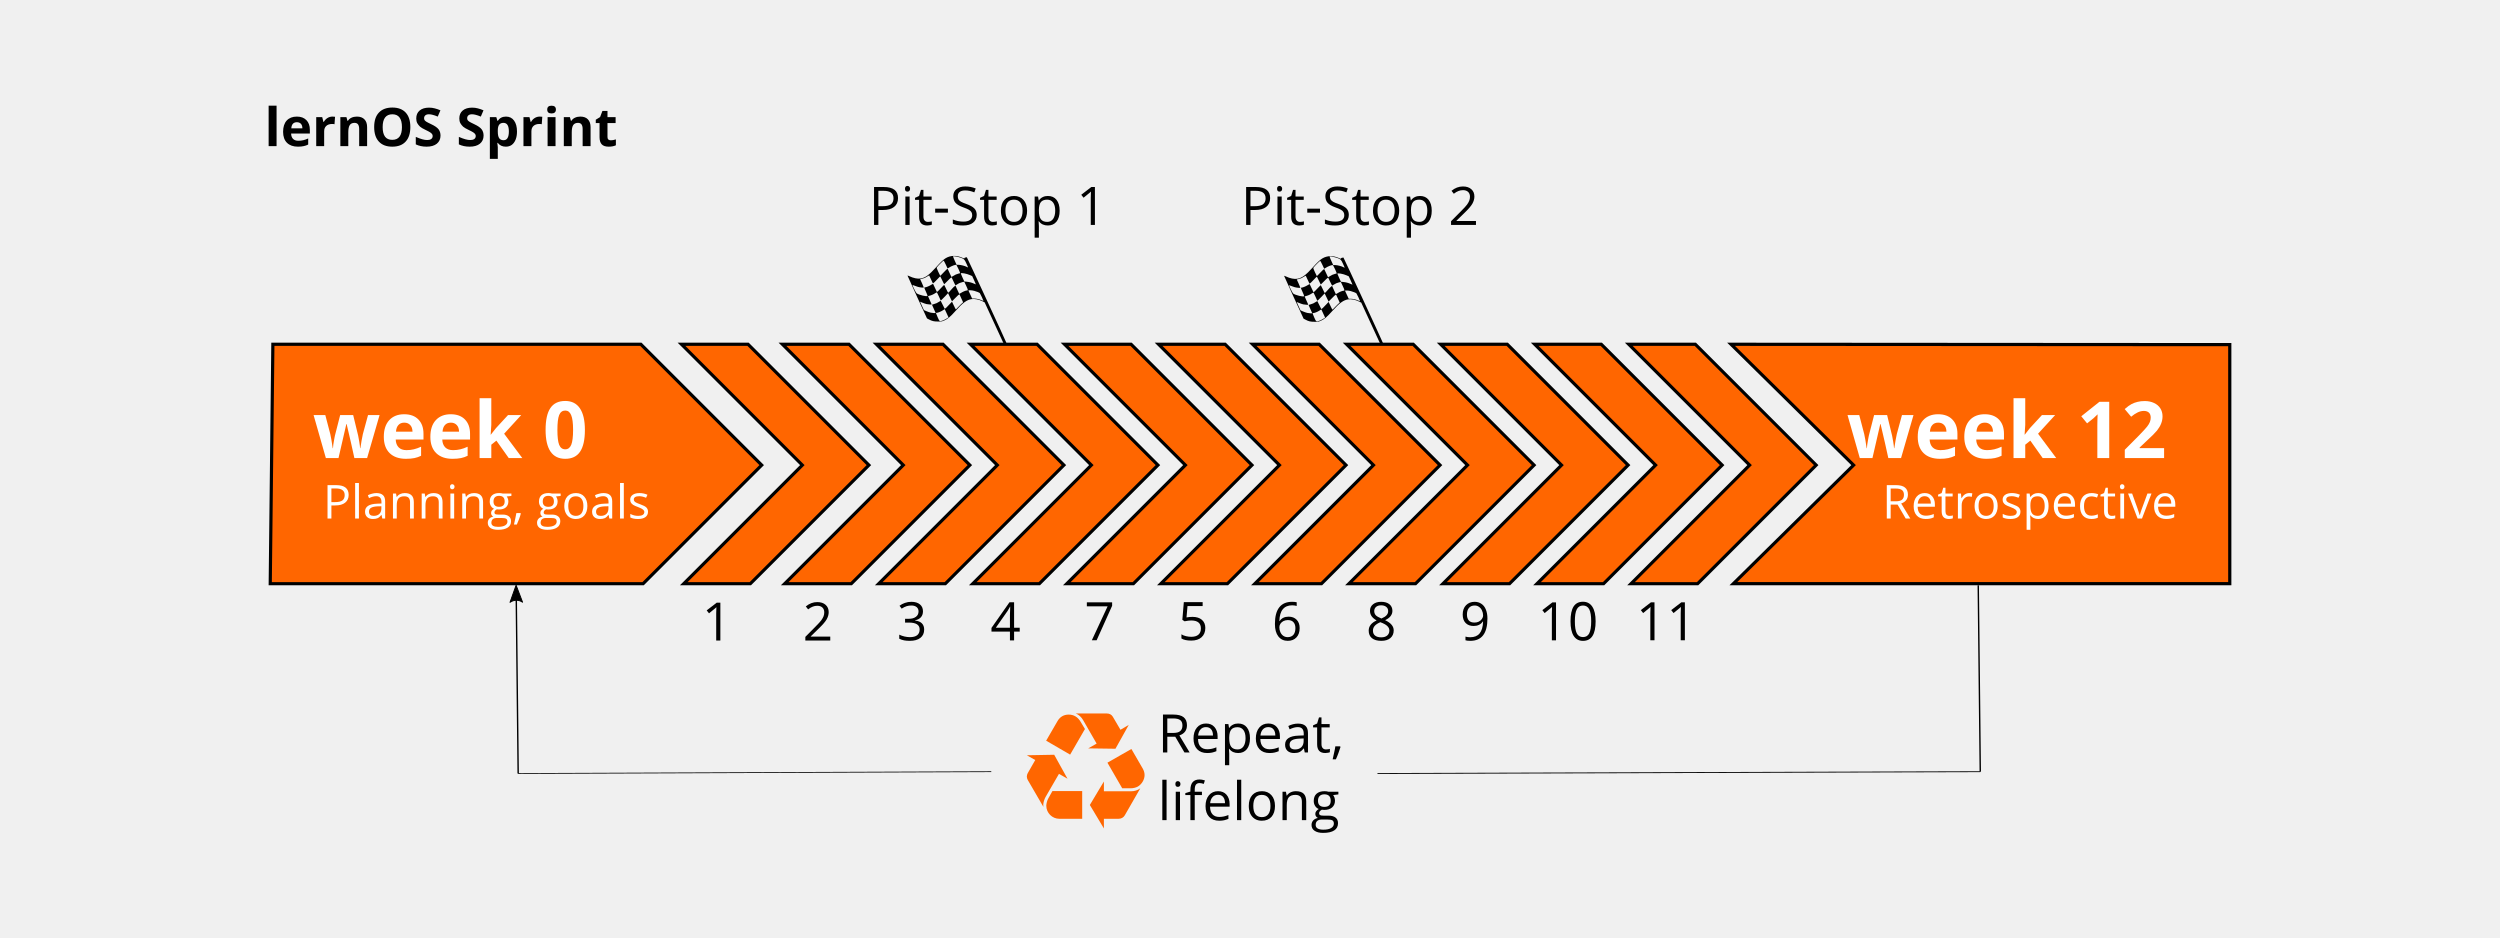
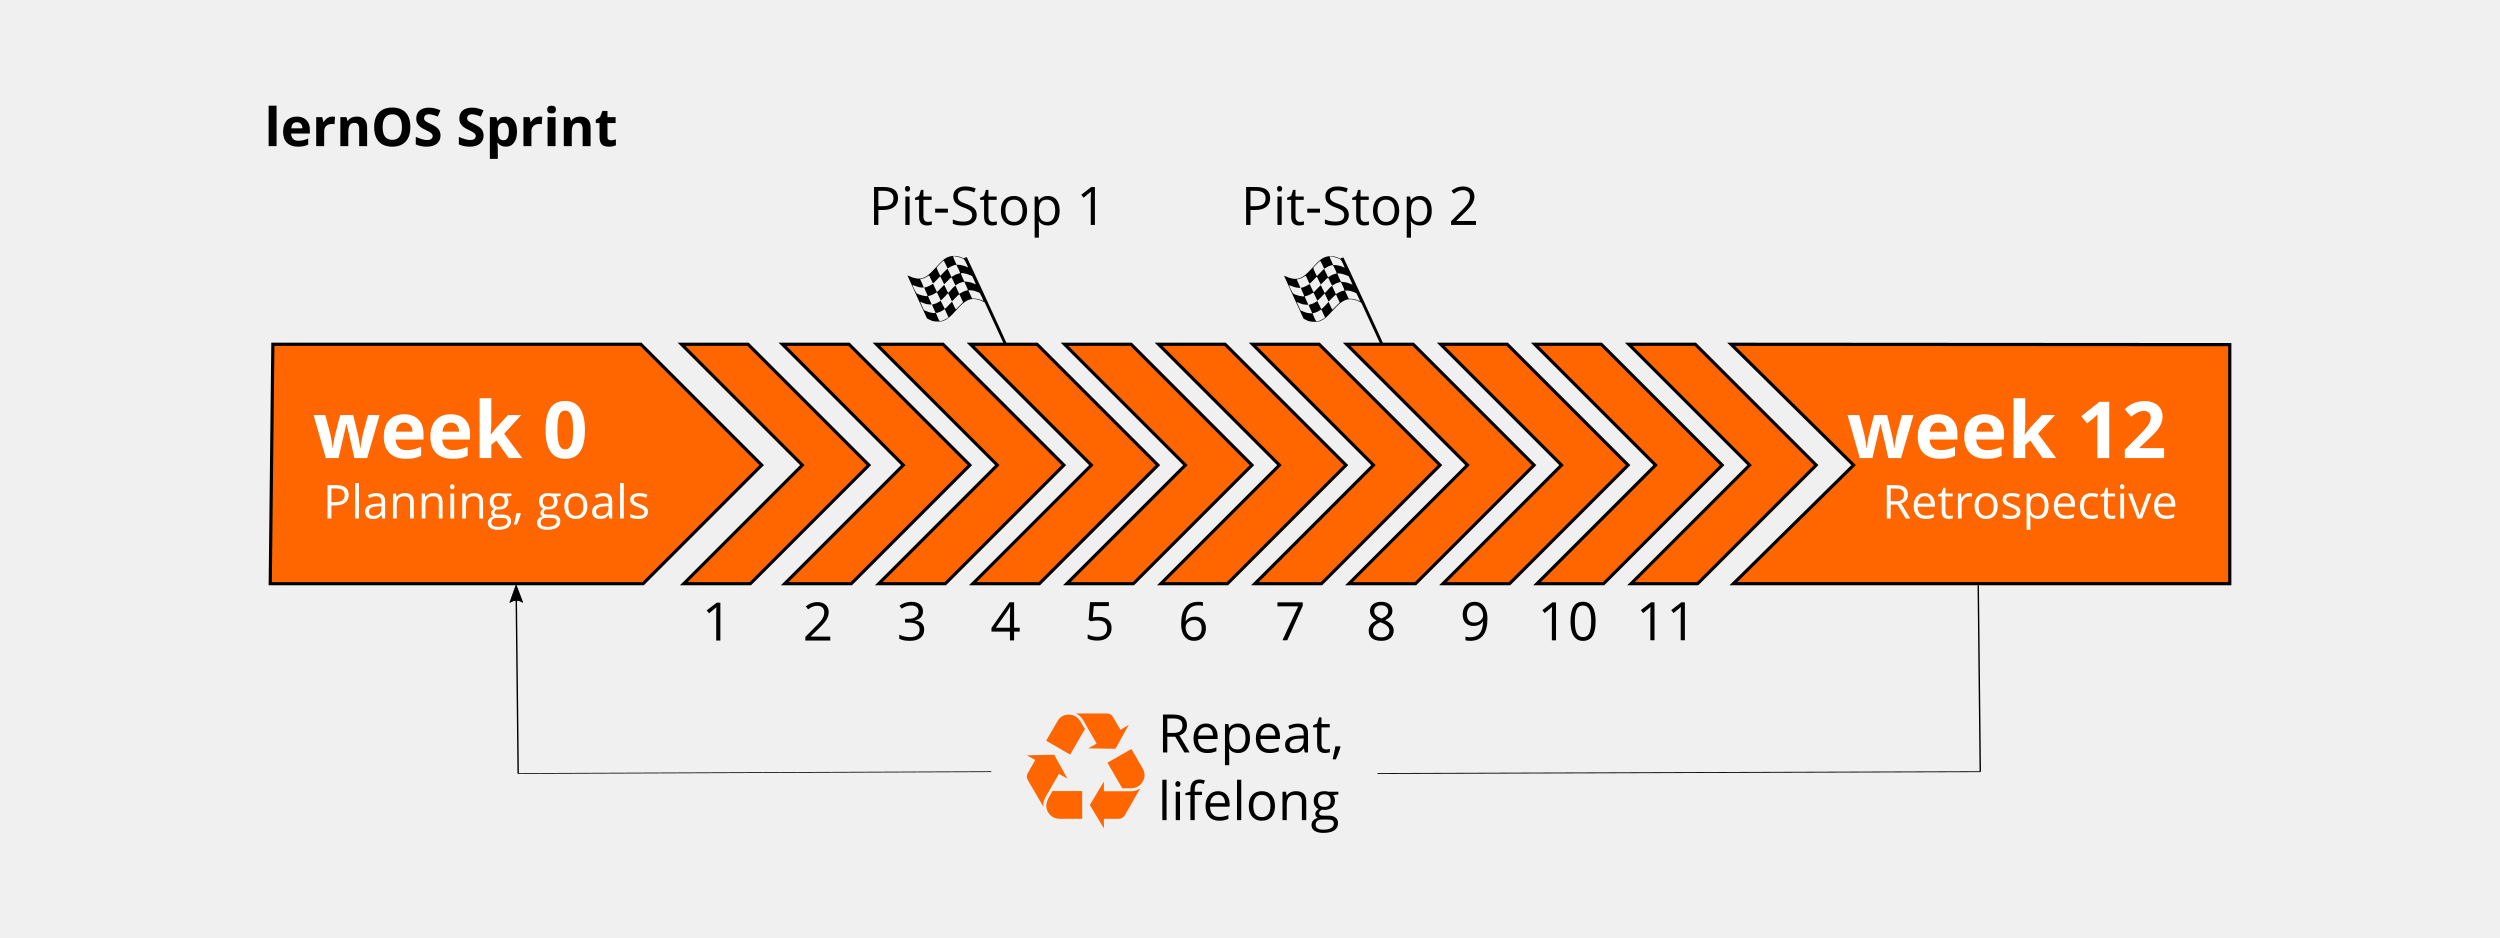
<svg xmlns="http://www.w3.org/2000/svg" width="1600" height="600" viewBox="0 0 423.333 158.75" version="1.1" id="svg311">
  <defs id="defs305">
    <marker orient="auto" refY="0" refX="0" id="Arrow2Lstart" style="overflow:visible">
      <path id="path1274" style="fill:#000000;fill-opacity:1;fill-rule:evenodd;stroke:#000000;stroke-width:0.625;stroke-linejoin:round;stroke-opacity:1" d="M 8.719,4.034 -2.207,0.016 8.719,-4.002 c -1.745,2.372 -1.735,5.617 -6e-7,8.035 z" transform="matrix(1.1,0,0,1.1,1.1,0)" />
    </marker>
    <marker orient="auto" refY="0" refX="0" id="marker1615" style="overflow:visible">
      <path id="path1613" d="M 0,0 5,-5 -12.5,0 5,5 Z" style="fill:#000000;fill-opacity:1;fill-rule:evenodd;stroke:#000000;stroke-width:1pt;stroke-opacity:1" transform="matrix(-0.8,0,0,-0.8,-10,0)" />
    </marker>
    <marker orient="auto" refY="0" refX="0" id="Arrow1Lend" style="overflow:visible">
      <path id="path1259" d="M 0,0 5,-5 -12.5,0 5,5 Z" style="fill:#000000;fill-opacity:1;fill-rule:evenodd;stroke:#000000;stroke-width:1pt;stroke-opacity:1" transform="matrix(-0.8,0,0,-0.8,-10,0)" />
    </marker>
  </defs>
  <g id="layer1" transform="translate(0,-58.87497)">
    <g id="layer2" transform="matrix(0.3684299,0,0,0.3684299,-58.94856,-85.35036)" />
    <g id="g2341">
      <g transform="matrix(2.037189,0,0,2.037189,296.817,-153.5913)" id="g966" style="fill:#000000" />
    </g>
    <path style="fill:#ff6600;fill-opacity:1;stroke:#000000;stroke-width:0.543px;stroke-linecap:butt;stroke-linejoin:miter;stroke-opacity:1" d="m 293.125,117.174 20.746,20.462 -20.356,20.077 h 84.06 v -40.48 z" id="path1579" />
    <g id="g1796" transform="translate(-53.94561,-85.26452)">
      <path style="fill:#ff6600;fill-opacity:1;stroke:#000000;stroke-width:0.539px;stroke-linecap:butt;stroke-linejoin:miter;stroke-opacity:1" d="m 100.151,202.435 h 62.31 l 20.465,20.465 -20.08,20.08 H 99.706 Z" id="path1385" />
      <text id="text854-4-5" y="221.707" x="106.92" style="font-style:normal;font-weight:normal;font-size:13.343px;line-height:1.25;font-family:sans-serif;letter-spacing:0px;word-spacing:0px;fill:#ffffff;fill-opacity:1;stroke:none;stroke-width:0.334" xml:space="preserve">
        <tspan style="font-style:normal;font-variant:normal;font-weight:bold;font-stretch:normal;font-size:13.343px;font-family:'Open Sans';-inkscape-font-specification:'Open Sans, Bold';font-variant-ligatures:normal;font-variant-caps:normal;font-variant-numeric:normal;font-feature-settings:normal;text-align:start;writing-mode:lr-tb;text-anchor:start;fill:#ffffff;stroke-width:0.334" y="221.707" x="106.92" id="tspan852-1-3">week 0</tspan>
      </text>
      <text id="text854-5-6-1" y="231.944" x="108.625" style="font-style:normal;font-weight:normal;font-size:7.92px;line-height:1.25;font-family:sans-serif;letter-spacing:0px;word-spacing:0px;fill:#ffffff;fill-opacity:1;stroke:none;stroke-width:0.198" xml:space="preserve">
        <tspan style="font-style:normal;font-variant:normal;font-weight:normal;font-stretch:normal;font-size:7.92px;font-family:'Open Sans';-inkscape-font-specification:'Open Sans, Normal';font-variant-ligatures:normal;font-variant-caps:normal;font-variant-numeric:normal;font-feature-settings:normal;text-align:start;writing-mode:lr-tb;text-anchor:start;fill:#ffffff;stroke-width:0.198" y="231.944" x="108.625" id="tspan852-5-7-2">Planning, goals</tspan>
      </text>
    </g>
    <path style="fill:#ff6600;fill-opacity:1;stroke:#000000;stroke-width:0.539px;stroke-linecap:butt;stroke-linejoin:miter;stroke-opacity:1" d="m 132.489,117.171 h 11.274 l 20.465,20.465 -20.08,20.08 h -11.274 l 20.08,-20.08 z" id="path1488" />
    <path style="fill:#ff6600;fill-opacity:1;stroke:#000000;stroke-width:0.539px;stroke-linecap:butt;stroke-linejoin:miter;stroke-opacity:1" d="m 148.412,117.171 h 11.274 l 20.465,20.465 -20.08,20.08 h -11.274 l 20.08,-20.08 z" id="path1488-4" />
    <path style="fill:#ff6600;fill-opacity:1;stroke:#000000;stroke-width:0.539px;stroke-linecap:butt;stroke-linejoin:miter;stroke-opacity:1" d="m 164.336,117.171 h 11.274 l 20.465,20.465 -20.08,20.08 h -11.274 l 20.08,-20.08 z" id="path1488-4-9" />
    <path style="fill:#ff6600;fill-opacity:1;stroke:#000000;stroke-width:0.539px;stroke-linecap:butt;stroke-linejoin:miter;stroke-opacity:1" d="m 180.259,117.171 h 11.274 l 20.465,20.465 -20.08,20.08 h -11.274 l 20.08,-20.08 z" id="path1488-4-3" />
    <path style="fill:#ff6600;fill-opacity:1;stroke:#000000;stroke-width:0.539px;stroke-linecap:butt;stroke-linejoin:miter;stroke-opacity:1" d="m 196.183,117.171 h 11.274 l 20.465,20.465 -20.08,20.08 h -11.274 l 20.08,-20.08 z" id="path1488-4-4" />
    <path style="fill:#ff6600;fill-opacity:1;stroke:#000000;stroke-width:0.539px;stroke-linecap:butt;stroke-linejoin:miter;stroke-opacity:1" d="m 212.106,117.171 h 11.274 l 20.465,20.465 -20.08,20.08 h -11.274 l 20.08,-20.08 z" id="path1488-4-2" />
    <path style="fill:#ff6600;fill-opacity:1;stroke:#000000;stroke-width:0.539px;stroke-linecap:butt;stroke-linejoin:miter;stroke-opacity:1" d="m 228.03,117.171 h 11.274 l 20.465,20.465 -20.08,20.08 h -11.274 l 20.08,-20.08 z" id="path1488-4-5" />
    <path style="fill:#ff6600;fill-opacity:1;stroke:#000000;stroke-width:0.539px;stroke-linecap:butt;stroke-linejoin:miter;stroke-opacity:1" d="m 243.953,117.171 h 11.274 l 20.465,20.465 -20.08,20.08 h -11.274 l 20.08,-20.08 z" id="path1488-4-0" />
    <path style="fill:#ff6600;fill-opacity:1;stroke:#000000;stroke-width:0.539px;stroke-linecap:butt;stroke-linejoin:miter;stroke-opacity:1" d="m 259.877,117.171 h 11.274 l 20.465,20.465 -20.08,20.08 h -11.274 l 20.08,-20.08 z" id="path1488-4-91" />
    <path style="fill:#ff6600;fill-opacity:1;stroke:#000000;stroke-width:0.539px;stroke-linecap:butt;stroke-linejoin:miter;stroke-opacity:1" d="m 275.8,117.171 h 11.274 l 20.465,20.465 -20.08,20.08 h -11.274 l 20.08,-20.08 z" id="path1488-4-1" />
    <text xml:space="preserve" style="font-style:normal;font-weight:normal;font-size:13.343px;line-height:1.25;font-family:sans-serif;letter-spacing:0px;word-spacing:0px;fill:#ffffff;fill-opacity:1;stroke:none;stroke-width:0.334" x="312.723" y="136.442" id="text854-4-55">
      <tspan id="tspan852-1-2" x="312.723" y="136.442" style="font-style:normal;font-variant:normal;font-weight:bold;font-stretch:normal;font-size:13.343px;font-family:'Open Sans';-inkscape-font-specification:'Open Sans, Bold';font-variant-ligatures:normal;font-variant-caps:normal;font-variant-numeric:normal;font-feature-settings:normal;text-align:start;writing-mode:lr-tb;text-anchor:start;fill:#ffffff;stroke-width:0.334">week 12</tspan>
    </text>
    <text xml:space="preserve" style="font-style:normal;font-weight:normal;font-size:7.92px;line-height:1.25;font-family:sans-serif;letter-spacing:0px;word-spacing:0px;fill:#ffffff;fill-opacity:1;stroke:none;stroke-width:0.198" x="318.715" y="146.679" id="text854-5-6-3">
      <tspan id="tspan852-5-7-4" x="318.715" y="146.679" style="font-style:normal;font-variant:normal;font-weight:normal;font-stretch:normal;font-size:7.92px;font-family:'Open Sans';-inkscape-font-specification:'Open Sans, Normal';font-variant-ligatures:normal;font-variant-caps:normal;font-variant-numeric:normal;font-feature-settings:normal;text-align:start;writing-mode:lr-tb;text-anchor:start;fill:#ffffff;stroke-width:0.198">Retrospective</tspan>
    </text>
    <text xml:space="preserve" style="font-style:normal;font-weight:normal;font-size:8.994px;line-height:1.25;font-family:sans-serif;letter-spacing:0px;word-spacing:0px;fill:#000000;fill-opacity:1;stroke:none;stroke-width:0.225" x="147.112" y="96.966" id="text854-5-7">
      <tspan x="147.112" y="96.966" style="font-style:normal;font-variant:normal;font-weight:normal;font-stretch:normal;font-size:8.995px;font-family:'Open Sans';-inkscape-font-specification:'Open Sans, Normal';font-variant-ligatures:normal;font-variant-caps:normal;font-variant-numeric:normal;font-feature-settings:normal;text-align:start;writing-mode:lr-tb;text-anchor:start;fill:#000000;stroke-width:0.225" id="tspan1248">Pit-Stop 1</tspan>
    </text>
    <text xml:space="preserve" style="font-style:normal;font-weight:normal;font-size:8.994px;line-height:1.25;font-family:sans-serif;letter-spacing:0px;word-spacing:0px;fill:#000000;fill-opacity:1;stroke:none;stroke-width:0.225" x="210.123" y="96.966" id="text854-5-7-3">
      <tspan x="210.123" y="96.966" style="font-style:normal;font-variant:normal;font-weight:normal;font-stretch:normal;font-size:8.995px;font-family:'Open Sans';-inkscape-font-specification:'Open Sans, Normal';font-variant-ligatures:normal;font-variant-caps:normal;font-variant-numeric:normal;font-feature-settings:normal;text-align:start;writing-mode:lr-tb;text-anchor:start;fill:#000000;stroke-width:0.225" id="tspan1250">Pit-Stop 2</tspan>
    </text>
    <text xml:space="preserve" style="font-style:normal;font-weight:normal;font-size:8.994px;line-height:1.25;font-family:sans-serif;letter-spacing:0px;word-spacing:0px;fill:#000000;fill-opacity:1;stroke:none;stroke-width:0.225" x="135.933" y="167.343" id="text854-5-7-3-8">
      <tspan id="tspan852-5-1-0-2" x="135.933" y="167.343" style="font-style:normal;font-variant:normal;font-weight:normal;font-stretch:normal;font-size:8.995px;font-family:'Open Sans';-inkscape-font-specification:'Open Sans, Normal';font-variant-ligatures:normal;font-variant-caps:normal;font-variant-numeric:normal;font-feature-settings:normal;text-align:start;writing-mode:lr-tb;text-anchor:start;fill:#000000;stroke-width:0.225">2</tspan>
    </text>
    <path id="path978" d="m 169.91,116.968 c -0.033,-0.062 -0.76,-1.638 -1.617,-3.502 l -1.558,-3.388 -0.344,-0.175 c -0.621,-0.316 -1.354,-0.462 -1.886,-0.377 -0.802,0.128 -1.486,0.633 -2.683,1.98 -0.874,0.984 -1.351,1.39 -1.912,1.63 -0.428,0.183 -0.442,0.185 -1.08,0.184 -0.713,-0.002 -0.984,-0.067 -1.563,-0.373 l -0.299,-0.158 -1.645,-3.582 c -0.905,-1.97 -1.645,-3.611 -1.646,-3.647 -1.6e-4,-0.045 0.092,-0.02 0.294,0.077 0.702,0.34 1.423,0.488 1.939,0.396 0.8,-0.143 1.429,-0.604 2.591,-1.897 0.78,-0.869 1.262,-1.321 1.653,-1.551 0.808,-0.477 1.792,-0.504 2.773,-0.075 0.369,0.161 0.379,0.163 0.379,0.071 0,-0.057 0.235,-0.142 0.409,-0.148 0.039,-10e-4 6.701,14.414 6.701,14.5 0,0.018 -0.061,0.046 -0.135,0.062 -0.074,0.016 -0.174,0.042 -0.223,0.058 -0.058,0.019 -0.108,-0.01 -0.147,-0.085 z m -10.301,-3.811 c 0.154,-0.05 0.443,-0.193 0.643,-0.316 l 0.364,-0.225 -0.094,-0.204 c -0.051,-0.112 -0.197,-0.427 -0.323,-0.699 l -0.23,-0.495 -0.333,0.217 c -0.33,0.215 -0.823,0.41 -1.035,0.41 -0.06,0 -0.11,0.025 -0.11,0.056 0,0.031 0.13,0.347 0.289,0.702 0.326,0.728 0.317,0.722 0.828,0.554 z m -1.174,-1.288 c 0,-0.013 -0.139,-0.323 -0.308,-0.688 -0.169,-0.365 -0.308,-0.679 -0.308,-0.698 0,-0.019 0.145,-0.071 0.322,-0.115 0.341,-0.085 0.585,-0.196 0.918,-0.419 0.112,-0.075 0.217,-0.137 0.232,-0.137 0.015,0 0.16,0.289 0.322,0.641 0.162,0.353 0.318,0.663 0.347,0.69 0.059,0.054 0.356,-0.215 0.894,-0.811 0.186,-0.206 0.344,-0.375 0.35,-0.375 0.006,0 0.146,0.294 0.31,0.653 0.164,0.359 0.318,0.653 0.342,0.653 0.024,0 0.164,-0.136 0.31,-0.303 0.147,-0.166 0.414,-0.436 0.593,-0.599 l 0.327,-0.297 -0.274,-0.599 c -0.15,-0.329 -0.291,-0.641 -0.312,-0.692 -0.035,-0.084 -0.065,-0.071 -0.294,0.121 -0.14,0.118 -0.419,0.394 -0.618,0.613 -0.2,0.22 -0.372,0.399 -0.382,0.399 -0.011,0 -0.162,-0.317 -0.338,-0.704 -0.175,-0.387 -0.325,-0.698 -0.333,-0.69 -0.008,0.008 -0.216,0.232 -0.462,0.499 -0.246,0.266 -0.522,0.544 -0.613,0.618 l -0.166,0.134 -0.296,-0.666 c -0.163,-0.367 -0.317,-0.685 -0.342,-0.709 -0.025,-0.023 -0.155,0.035 -0.29,0.131 -0.271,0.192 -0.758,0.403 -1.037,0.449 -0.1,0.017 -0.182,0.045 -0.182,0.063 0,0.018 0.139,0.331 0.308,0.696 0.169,0.365 0.308,0.674 0.308,0.688 0,0.052 -0.55,0.021 -0.856,-0.047 -0.176,-0.04 -0.496,-0.149 -0.712,-0.243 -0.216,-0.094 -0.392,-0.164 -0.392,-0.156 0,0.008 0.145,0.33 0.323,0.715 l 0.323,0.7 0.419,0.181 c 0.23,0.1 0.558,0.212 0.727,0.251 0.299,0.068 0.84,0.101 0.84,0.052 z m 7.834,-2.668 c -0.158,-0.343 -0.315,-0.652 -0.349,-0.687 -0.094,-0.099 -0.53,-0.277 -0.956,-0.39 -0.433,-0.116 -1.018,-0.141 -0.972,-0.042 0.015,0.033 0.161,0.349 0.324,0.702 l 0.295,0.641 h 0.348 c 0.376,0 0.905,0.126 1.312,0.311 0.139,0.063 0.259,0.109 0.268,0.101 0.009,-0.007 -0.113,-0.294 -0.271,-0.637 z m -9.203,-0.224 c 0.015,-0.033 -0.11,-0.355 -0.276,-0.714 -0.167,-0.359 -0.292,-0.67 -0.277,-0.689 0.014,-0.02 0.061,-0.036 0.104,-0.036 0.184,0 0.72,-0.215 1.034,-0.415 0.334,-0.213 0.339,-0.214 0.387,-0.106 0.207,0.464 0.587,1.276 0.608,1.295 0.032,0.031 0.43,-0.354 0.864,-0.834 0.186,-0.206 0.356,-0.365 0.378,-0.353 0.022,0.012 0.174,0.317 0.336,0.679 0.163,0.362 0.314,0.651 0.337,0.643 0.022,-0.008 0.243,-0.181 0.491,-0.498 0.248,-0.317 0.515,-0.536 0.594,-0.6 l 0.144,-0.116 0.052,0.116 c 0.029,0.064 0.169,0.376 0.312,0.695 0.143,0.318 0.269,0.587 0.28,0.596 0.011,0.01 0.142,-0.064 0.292,-0.163 0.286,-0.19 0.796,-0.407 0.959,-0.408 0.27,-0.002 0.264,-0.06 -0.069,-0.781 -0.177,-0.382 -0.326,-0.699 -0.333,-0.705 -0.006,-0.006 -0.136,0.018 -0.289,0.053 -0.343,0.079 -0.659,0.216 -0.943,0.412 -0.12,0.083 -0.233,0.15 -0.252,0.15 -0.019,-1.9e-4 -0.17,-0.3 -0.337,-0.666 -0.166,-0.366 -0.312,-0.675 -0.323,-0.686 -0.037,-0.038 -0.527,0.402 -0.87,0.783 -0.186,0.206 -0.356,0.375 -0.378,0.375 -0.022,0 -0.175,-0.295 -0.339,-0.656 -0.165,-0.361 -0.314,-0.664 -0.333,-0.674 -0.018,-0.01 -0.214,0.182 -0.434,0.426 -0.4,0.443 -0.78,0.795 -0.818,0.755 -0.011,-0.011 -0.154,-0.315 -0.318,-0.674 -0.164,-0.359 -0.305,-0.661 -0.313,-0.67 -0.008,-0.009 -0.149,0.07 -0.313,0.176 -0.384,0.247 -0.51,0.303 -0.894,0.395 l -0.316,0.076 0.302,0.651 c 0.166,0.358 0.302,0.682 0.302,0.719 0,0.055 -0.071,0.061 -0.37,0.034 -0.414,-0.038 -0.806,-0.144 -1.241,-0.334 -0.161,-0.07 -0.293,-0.11 -0.293,-0.087 0,0.138 0.584,1.308 0.696,1.394 0.368,0.284 1.775,0.619 1.854,0.442 z m 7.878,-2.655 -0.323,-0.697 -0.347,-0.159 c -0.572,-0.261 -1.584,-0.445 -1.584,-0.287 0,0.034 0.136,0.356 0.302,0.714 l 0.302,0.652 0.366,0.032 c 0.455,0.04 0.869,0.147 1.268,0.328 0.169,0.077 0.315,0.134 0.323,0.127 0.008,-0.007 -0.13,-0.326 -0.308,-0.709 z m -3.1,-0.959 c 0.111,-0.048 0.302,-0.114 0.425,-0.146 0.123,-0.032 0.254,-0.067 0.29,-0.076 0.044,-0.012 -0.038,-0.243 -0.243,-0.686 -0.17,-0.368 -0.331,-0.688 -0.359,-0.713 -0.115,-0.103 -0.806,0.153 -1.329,0.492 l -0.168,0.109 -0.307,-0.663 c -0.169,-0.365 -0.334,-0.671 -0.367,-0.681 -0.056,-0.016 -0.949,0.879 -1.126,1.127 -0.074,0.105 -0.057,0.165 0.22,0.773 0.166,0.363 0.315,0.667 0.333,0.677 0.018,0.009 0.22,-0.188 0.449,-0.439 0.423,-0.462 0.767,-0.78 0.803,-0.742 0.016,0.017 0.425,0.894 0.603,1.292 0.049,0.109 0.049,0.109 0.31,-0.063 0.144,-0.095 0.352,-0.212 0.463,-0.26 z m 2.077,-1.237 c 0,-0.013 -0.127,-0.301 -0.283,-0.641 -0.32,-0.7 -0.383,-0.763 -0.988,-0.981 -0.379,-0.137 -1.213,-0.289 -1.277,-0.233 -0.016,0.014 0.115,0.345 0.291,0.735 l 0.321,0.709 0.338,5.8e-4 c 0.353,7.7e-4 1.118,0.198 1.377,0.354 0.132,0.08 0.221,0.103 0.221,0.058 z" style="stroke-width:0.051" />
    <path id="path978-4" d="m 233.681,117.013 c -0.033,-0.062 -0.76,-1.638 -1.617,-3.502 l -1.558,-3.388 -0.344,-0.175 c -0.621,-0.316 -1.354,-0.462 -1.886,-0.377 -0.802,0.128 -1.486,0.633 -2.683,1.98 -0.874,0.984 -1.351,1.39 -1.912,1.63 -0.428,0.183 -0.442,0.185 -1.08,0.184 -0.713,-0.002 -0.984,-0.067 -1.563,-0.373 l -0.299,-0.158 -1.645,-3.582 c -0.905,-1.97 -1.645,-3.611 -1.646,-3.647 -1.6e-4,-0.045 0.092,-0.02 0.294,0.077 0.702,0.34 1.423,0.488 1.939,0.396 0.8,-0.143 1.429,-0.604 2.591,-1.897 0.78,-0.869 1.262,-1.321 1.653,-1.551 0.808,-0.477 1.792,-0.504 2.773,-0.075 0.369,0.161 0.379,0.163 0.379,0.071 0,-0.057 0.235,-0.142 0.409,-0.148 0.039,-0.001 6.701,14.414 6.701,14.5 0,0.018 -0.061,0.046 -0.135,0.062 -0.074,0.016 -0.174,0.042 -0.223,0.058 -0.058,0.019 -0.108,-0.01 -0.147,-0.085 z m -10.301,-3.811 c 0.154,-0.05 0.443,-0.193 0.643,-0.316 l 0.364,-0.225 -0.094,-0.204 c -0.051,-0.112 -0.197,-0.427 -0.323,-0.699 l -0.23,-0.495 -0.333,0.217 c -0.33,0.215 -0.823,0.41 -1.035,0.41 -0.06,0 -0.11,0.025 -0.11,0.056 0,0.031 0.13,0.347 0.289,0.702 0.326,0.728 0.317,0.722 0.828,0.554 z m -1.174,-1.288 c 0,-0.013 -0.139,-0.323 -0.308,-0.688 -0.169,-0.365 -0.308,-0.679 -0.308,-0.698 0,-0.019 0.145,-0.071 0.322,-0.115 0.341,-0.085 0.585,-0.196 0.918,-0.419 0.112,-0.075 0.217,-0.137 0.232,-0.137 0.015,0 0.16,0.289 0.322,0.641 0.162,0.353 0.318,0.663 0.347,0.69 0.059,0.054 0.356,-0.215 0.894,-0.811 0.186,-0.206 0.344,-0.375 0.35,-0.375 0.006,0 0.146,0.294 0.31,0.653 0.164,0.359 0.318,0.653 0.342,0.653 0.024,0 0.164,-0.136 0.31,-0.303 0.147,-0.166 0.414,-0.436 0.593,-0.599 l 0.327,-0.297 -0.274,-0.599 c -0.15,-0.329 -0.291,-0.641 -0.312,-0.692 -0.035,-0.084 -0.065,-0.071 -0.294,0.121 -0.14,0.118 -0.419,0.394 -0.618,0.613 -0.2,0.22 -0.372,0.399 -0.382,0.399 -0.011,0 -0.162,-0.317 -0.338,-0.704 -0.175,-0.387 -0.325,-0.698 -0.333,-0.69 -0.008,0.008 -0.216,0.232 -0.462,0.499 -0.246,0.266 -0.522,0.544 -0.613,0.618 l -0.166,0.134 -0.296,-0.666 c -0.163,-0.367 -0.317,-0.685 -0.342,-0.709 -0.025,-0.023 -0.155,0.035 -0.29,0.131 -0.271,0.192 -0.758,0.403 -1.037,0.449 -0.1,0.017 -0.182,0.045 -0.182,0.063 0,0.018 0.139,0.331 0.308,0.696 0.169,0.365 0.308,0.674 0.308,0.688 0,0.052 -0.55,0.021 -0.856,-0.047 -0.176,-0.04 -0.496,-0.149 -0.712,-0.243 -0.216,-0.094 -0.392,-0.164 -0.392,-0.156 0,0.008 0.145,0.33 0.323,0.715 l 0.323,0.7 0.419,0.181 c 0.23,0.1 0.558,0.212 0.727,0.251 0.299,0.068 0.84,0.101 0.84,0.052 z m 7.834,-2.668 c -0.158,-0.343 -0.315,-0.652 -0.349,-0.687 -0.094,-0.099 -0.53,-0.277 -0.956,-0.39 -0.433,-0.116 -1.018,-0.141 -0.972,-0.042 0.015,0.033 0.161,0.349 0.324,0.702 l 0.295,0.641 h 0.348 c 0.376,0 0.905,0.126 1.312,0.311 0.139,0.063 0.259,0.109 0.268,0.101 0.009,-0.007 -0.113,-0.294 -0.271,-0.637 z m -9.203,-0.224 c 0.015,-0.033 -0.11,-0.355 -0.276,-0.714 -0.167,-0.359 -0.292,-0.67 -0.277,-0.689 0.014,-0.02 0.061,-0.036 0.104,-0.036 0.184,0 0.72,-0.215 1.034,-0.415 0.334,-0.213 0.339,-0.214 0.387,-0.106 0.207,0.464 0.587,1.276 0.608,1.295 0.032,0.031 0.43,-0.354 0.864,-0.834 0.186,-0.206 0.356,-0.365 0.378,-0.353 0.022,0.012 0.174,0.317 0.336,0.679 0.163,0.362 0.314,0.651 0.337,0.643 0.022,-0.008 0.243,-0.181 0.491,-0.498 0.248,-0.317 0.515,-0.536 0.594,-0.6 l 0.144,-0.116 0.052,0.116 c 0.029,0.064 0.169,0.376 0.312,0.695 0.143,0.318 0.269,0.587 0.28,0.596 0.011,0.01 0.142,-0.064 0.292,-0.163 0.286,-0.19 0.796,-0.407 0.959,-0.408 0.27,-0.002 0.264,-0.06 -0.069,-0.781 -0.177,-0.382 -0.326,-0.699 -0.333,-0.705 -0.006,-0.006 -0.136,0.018 -0.289,0.053 -0.343,0.079 -0.659,0.216 -0.943,0.412 -0.12,0.083 -0.233,0.15 -0.252,0.15 -0.019,-1.9e-4 -0.17,-0.3 -0.337,-0.666 -0.166,-0.366 -0.312,-0.675 -0.323,-0.686 -0.037,-0.038 -0.527,0.402 -0.87,0.783 -0.186,0.206 -0.356,0.375 -0.378,0.375 -0.022,0 -0.175,-0.295 -0.339,-0.656 -0.165,-0.361 -0.314,-0.664 -0.333,-0.674 -0.018,-0.01 -0.214,0.182 -0.434,0.426 -0.4,0.443 -0.78,0.795 -0.818,0.755 -0.011,-0.011 -0.154,-0.315 -0.318,-0.674 -0.164,-0.359 -0.305,-0.661 -0.313,-0.67 -0.008,-0.009 -0.149,0.07 -0.313,0.176 -0.384,0.247 -0.51,0.303 -0.894,0.395 l -0.316,0.076 0.302,0.651 c 0.166,0.358 0.302,0.682 0.302,0.719 0,0.055 -0.071,0.061 -0.37,0.034 -0.414,-0.038 -0.806,-0.144 -1.241,-0.334 -0.161,-0.07 -0.293,-0.11 -0.293,-0.087 0,0.138 0.584,1.308 0.696,1.394 0.368,0.284 1.775,0.619 1.854,0.442 z m 7.878,-2.655 -0.323,-0.697 -0.347,-0.159 c -0.572,-0.261 -1.584,-0.445 -1.584,-0.287 0,0.034 0.136,0.356 0.302,0.714 l 0.302,0.652 0.366,0.032 c 0.455,0.04 0.869,0.147 1.268,0.328 0.169,0.077 0.315,0.134 0.323,0.127 0.008,-0.007 -0.13,-0.326 -0.308,-0.709 z m -3.1,-0.959 c 0.111,-0.048 0.302,-0.114 0.425,-0.146 0.123,-0.032 0.254,-0.067 0.29,-0.076 0.044,-0.012 -0.038,-0.243 -0.243,-0.686 -0.17,-0.368 -0.331,-0.688 -0.359,-0.713 -0.115,-0.103 -0.806,0.153 -1.329,0.492 l -0.168,0.109 -0.307,-0.663 c -0.169,-0.365 -0.334,-0.671 -0.367,-0.681 -0.056,-0.016 -0.949,0.879 -1.126,1.127 -0.074,0.105 -0.057,0.165 0.22,0.773 0.166,0.363 0.315,0.667 0.333,0.677 0.018,0.009 0.22,-0.188 0.449,-0.439 0.423,-0.462 0.767,-0.78 0.803,-0.742 0.016,0.017 0.425,0.894 0.603,1.292 0.049,0.109 0.049,0.109 0.31,-0.063 0.144,-0.095 0.352,-0.212 0.463,-0.26 z m 2.077,-1.237 c 0,-0.013 -0.127,-0.301 -0.283,-0.641 -0.32,-0.7 -0.383,-0.763 -0.988,-0.981 -0.379,-0.137 -1.213,-0.289 -1.277,-0.233 -0.016,0.014 0.115,0.345 0.291,0.735 l 0.321,0.709 0.338,5.8e-4 c 0.353,7.7e-4 1.118,0.198 1.377,0.354 0.132,0.08 0.221,0.103 0.221,0.058 z" style="stroke-width:0.051" />
    <text xml:space="preserve" style="font-style:normal;font-weight:normal;font-size:8.994px;line-height:1.25;font-family:sans-serif;letter-spacing:0px;word-spacing:0px;fill:#000000;fill-opacity:1;stroke:none;stroke-width:0.225" x="151.867" y="167.299" id="text854-5-7-3-8-2">
      <tspan id="tspan852-5-1-0-2-6" x="151.867" y="167.299" style="font-style:normal;font-variant:normal;font-weight:normal;font-stretch:normal;font-size:8.995px;font-family:'Open Sans';-inkscape-font-specification:'Open Sans, Normal';font-variant-ligatures:normal;font-variant-caps:normal;font-variant-numeric:normal;font-feature-settings:normal;text-align:start;writing-mode:lr-tb;text-anchor:start;fill:#000000;stroke-width:0.225">3</tspan>
    </text>
    <text xml:space="preserve" style="font-style:normal;font-weight:normal;font-size:8.994px;line-height:1.25;font-family:sans-serif;letter-spacing:0px;word-spacing:0px;fill:#000000;fill-opacity:1;stroke:none;stroke-width:0.225" x="167.705" y="167.314" id="text854-5-7-3-8-8">
      <tspan id="tspan852-5-1-0-2-1" x="167.705" y="167.314" style="font-style:normal;font-variant:normal;font-weight:normal;font-stretch:normal;font-size:8.995px;font-family:'Open Sans';-inkscape-font-specification:'Open Sans, Normal';font-variant-ligatures:normal;font-variant-caps:normal;font-variant-numeric:normal;font-feature-settings:normal;text-align:start;writing-mode:lr-tb;text-anchor:start;fill:#000000;stroke-width:0.225">4</tspan>
    </text>
-     <text xml:space="preserve" style="font-style:normal;font-weight:normal;font-size:8.994px;line-height:1.25;font-family:sans-serif;letter-spacing:0px;word-spacing:0px;fill:#000000;fill-opacity:1;stroke:none;stroke-width:0.225" x="199.475" y="167.253" id="text854-5-7-3-8-7">
-       <tspan id="tspan852-5-1-0-2-0" x="199.475" y="167.253" style="font-style:normal;font-variant:normal;font-weight:normal;font-stretch:normal;font-size:8.995px;font-family:'Open Sans';-inkscape-font-specification:'Open Sans, Normal';font-variant-ligatures:normal;font-variant-caps:normal;font-variant-numeric:normal;font-feature-settings:normal;text-align:start;writing-mode:lr-tb;text-anchor:start;fill:#000000;stroke-width:0.225">5</tspan>
+     <text xml:space="preserve" style="font-style:normal;font-weight:normal;font-size:8.994px;line-height:1.25;font-family:sans-serif;letter-spacing:0px;word-spacing:0px;fill:#000000;fill-opacity:1;stroke:none;stroke-width:0.225" x="183.601" y="167.253" id="text854-5-7-3-8-7">
+       <tspan id="tspan852-5-1-0-2-0" x="183.601" y="167.253" style="font-style:normal;font-variant:normal;font-weight:normal;font-stretch:normal;font-size:8.995px;font-family:'Open Sans';-inkscape-font-specification:'Open Sans, Normal';font-variant-ligatures:normal;font-variant-caps:normal;font-variant-numeric:normal;font-feature-settings:normal;text-align:start;writing-mode:lr-tb;text-anchor:start;fill:#000000;stroke-width:0.225">5</tspan>
    </text>
-     <text xml:space="preserve" style="font-style:normal;font-weight:normal;font-size:8.994px;line-height:1.25;font-family:sans-serif;letter-spacing:0px;word-spacing:0px;fill:#000000;fill-opacity:1;stroke:none;stroke-width:0.225" x="215.37" y="167.299" id="text854-5-7-3-8-7-6">
-       <tspan id="tspan852-5-1-0-2-0-6" x="215.37" y="167.299" style="font-style:normal;font-variant:normal;font-weight:normal;font-stretch:normal;font-size:8.995px;font-family:'Open Sans';-inkscape-font-specification:'Open Sans, Normal';font-variant-ligatures:normal;font-variant-caps:normal;font-variant-numeric:normal;font-feature-settings:normal;text-align:start;writing-mode:lr-tb;text-anchor:start;fill:#000000;stroke-width:0.225">6</tspan>
+     <text xml:space="preserve" style="font-style:normal;font-weight:normal;font-size:8.994px;line-height:1.25;font-family:sans-serif;letter-spacing:0px;word-spacing:0px;fill:#000000;fill-opacity:1;stroke:none;stroke-width:0.225" x="199.496" y="167.299" id="text854-5-7-3-8-7-6">
+       <tspan id="tspan852-5-1-0-2-0-6" x="199.496" y="167.299" style="font-style:normal;font-variant:normal;font-weight:normal;font-stretch:normal;font-size:8.995px;font-family:'Open Sans';-inkscape-font-specification:'Open Sans, Normal';font-variant-ligatures:normal;font-variant-caps:normal;font-variant-numeric:normal;font-feature-settings:normal;text-align:start;writing-mode:lr-tb;text-anchor:start;fill:#000000;stroke-width:0.225">6</tspan>
    </text>
-     <text xml:space="preserve" style="font-style:normal;font-weight:normal;font-size:8.994px;line-height:1.25;font-family:sans-serif;letter-spacing:0px;word-spacing:0px;fill:#000000;fill-opacity:1;stroke:none;stroke-width:0.225" x="183.631" y="167.297" id="text854-5-7-3-8-7-0">
-       <tspan id="tspan852-5-1-0-2-0-1" x="183.631" y="167.297" style="font-style:normal;font-variant:normal;font-weight:normal;font-stretch:normal;font-size:8.995px;font-family:'Open Sans';-inkscape-font-specification:'Open Sans, Normal';font-variant-ligatures:normal;font-variant-caps:normal;font-variant-numeric:normal;font-feature-settings:normal;text-align:start;writing-mode:lr-tb;text-anchor:start;fill:#000000;stroke-width:0.225">7</tspan>
+     <text xml:space="preserve" style="font-style:normal;font-weight:normal;font-size:8.994px;line-height:1.25;font-family:sans-serif;letter-spacing:0px;word-spacing:0px;fill:#000000;fill-opacity:1;stroke:none;stroke-width:0.225" x="215.91" y="167.297" id="text854-5-7-3-8-7-0">
+       <tspan id="tspan852-5-1-0-2-0-1" x="215.91" y="167.297" style="font-style:normal;font-variant:normal;font-weight:normal;font-stretch:normal;font-size:8.995px;font-family:'Open Sans';-inkscape-font-specification:'Open Sans, Normal';font-variant-ligatures:normal;font-variant-caps:normal;font-variant-numeric:normal;font-feature-settings:normal;text-align:start;writing-mode:lr-tb;text-anchor:start;fill:#000000;stroke-width:0.225">7</tspan>
    </text>
    <text xml:space="preserve" style="font-style:normal;font-weight:normal;font-size:8.994px;line-height:1.25;font-family:sans-serif;letter-spacing:0px;word-spacing:0px;fill:#000000;fill-opacity:1;stroke:none;stroke-width:0.225" x="231.311" y="167.299" id="text854-5-7-3-8-7-1">
      <tspan id="tspan852-5-1-0-2-0-8" x="231.311" y="167.299" style="font-style:normal;font-variant:normal;font-weight:normal;font-stretch:normal;font-size:8.995px;font-family:'Open Sans';-inkscape-font-specification:'Open Sans, Normal';font-variant-ligatures:normal;font-variant-caps:normal;font-variant-numeric:normal;font-feature-settings:normal;text-align:start;writing-mode:lr-tb;text-anchor:start;fill:#000000;stroke-width:0.225">8</tspan>
    </text>
    <text xml:space="preserve" style="font-style:normal;font-weight:normal;font-size:8.994px;line-height:1.25;font-family:sans-serif;letter-spacing:0px;word-spacing:0px;fill:#000000;fill-opacity:1;stroke:none;stroke-width:0.225" x="247.215" y="167.299" id="text854-5-7-3-8-7-9">
      <tspan id="tspan852-5-1-0-2-0-7" x="247.215" y="167.299" style="font-style:normal;font-variant:normal;font-weight:normal;font-stretch:normal;font-size:8.995px;font-family:'Open Sans';-inkscape-font-specification:'Open Sans, Normal';font-variant-ligatures:normal;font-variant-caps:normal;font-variant-numeric:normal;font-feature-settings:normal;text-align:start;writing-mode:lr-tb;text-anchor:start;fill:#000000;stroke-width:0.225">9</tspan>
    </text>
    <text xml:space="preserve" style="font-style:normal;font-weight:normal;font-size:8.994px;line-height:1.25;font-family:sans-serif;letter-spacing:0px;word-spacing:0px;fill:#000000;fill-opacity:1;stroke:none;stroke-width:0.225" x="260.342" y="167.303" id="text854-5-7-3-8-7-5">
      <tspan x="260.342" y="167.303" style="font-style:normal;font-variant:normal;font-weight:normal;font-stretch:normal;font-size:8.995px;font-family:'Open Sans';-inkscape-font-specification:'Open Sans, Normal';font-variant-ligatures:normal;font-variant-caps:normal;font-variant-numeric:normal;font-feature-settings:normal;text-align:start;writing-mode:lr-tb;text-anchor:start;fill:#000000;stroke-width:0.225" id="tspan1236">10</tspan>
    </text>
    <text xml:space="preserve" style="font-style:normal;font-weight:normal;font-size:8.994px;line-height:1.25;font-family:sans-serif;letter-spacing:0px;word-spacing:0px;fill:#000000;fill-opacity:1;stroke:none;stroke-width:0.225" x="277.019" y="167.297" id="text854-5-7-3-8-7-8">
      <tspan id="tspan852-5-1-0-2-0-3" x="277.019" y="167.297" style="font-style:normal;font-variant:normal;font-weight:normal;font-stretch:normal;font-size:8.995px;font-family:'Open Sans';-inkscape-font-specification:'Open Sans, Normal';font-variant-ligatures:normal;font-variant-caps:normal;font-variant-numeric:normal;font-feature-settings:normal;text-align:start;writing-mode:lr-tb;text-anchor:start;fill:#000000;stroke-width:0.225">11</tspan>
    </text>
    <path style="fill:none;stroke:#000000;stroke-width:0.24px;stroke-linecap:butt;stroke-linejoin:miter;stroke-opacity:1" d="m 334.983,157.986 0.343,31.561" id="path1252" />
    <path style="fill:none;stroke:#000000;stroke-width:0.24px;stroke-linecap:butt;stroke-linejoin:miter;stroke-opacity:1;marker-start:url(#Arrow2Lstart)" d="m 87.401,158.295 0.343,31.561" id="path1252-3" />
    <path style="fill:none;stroke:#000000;stroke-width:0.134px;stroke-linecap:butt;stroke-linejoin:miter;stroke-opacity:1" d="m 87.745,189.857 80.11,-0.311" id="path1733" />
    <g id="g2327" transform="translate(10.2262,-86.16938)">
      <text id="text854-5-7-7" y="272.467" x="185.813" style="font-style:normal;font-weight:normal;font-size:8.994px;line-height:1.25;font-family:sans-serif;letter-spacing:0px;word-spacing:0px;fill:#000000;fill-opacity:1;stroke:none;stroke-width:0.225" xml:space="preserve">
        <tspan id="tspan1779" style="font-style:normal;font-variant:normal;font-weight:normal;font-stretch:normal;font-size:8.995px;font-family:'Open Sans';-inkscape-font-specification:'Open Sans, Normal';font-variant-ligatures:normal;font-variant-caps:normal;font-variant-numeric:normal;font-feature-settings:normal;text-align:start;writing-mode:lr-tb;text-anchor:start;fill:#000000;stroke-width:0.225" y="272.467" x="185.813">Repeat,</tspan>
        <tspan style="font-style:normal;font-variant:normal;font-weight:normal;font-stretch:normal;font-size:8.995px;font-family:'Open Sans';-inkscape-font-specification:'Open Sans, Normal';font-variant-ligatures:normal;font-variant-caps:normal;font-variant-numeric:normal;font-feature-settings:normal;text-align:start;writing-mode:lr-tb;text-anchor:start;fill:#000000;stroke-width:0.225" y="283.925" x="185.813" id="tspan2592">lifelong</tspan>
      </text>
      <path style="fill:#ff6600;fill-opacity:1;stroke-width:0.032" d="m 166.816,280.015 c -0.213,0.382 -0.382,0.956 -0.382,1.318 0,0.084 0,0.191 0.021,0.339 l -2.657,-4.57 c -0.085,-0.148 -0.148,-0.361 -0.148,-0.553 0,-0.192 0.063,-0.425 0.148,-0.574 l 1.276,-2.232 -1.424,-0.807 4.635,-0.086 2.253,4.06 -1.445,-0.829 -2.276,3.933 z m 2.041,-12.882 c 0.404,-0.702 1.063,-1.085 1.87,-1.085 0.872,0 1.553,0.404 2.041,1.232 l 0.723,1.212 -2.509,4.337 -4.06,-2.36 1.934,-3.337 z m 0.297,16.559 c -1.212,0 -2.21,-0.999 -2.21,-2.211 0,-0.34 0.149,-0.915 0.362,-1.276 l 0.68,-1.212 h 5.039 v 4.698 h -3.87 z m 4.04,-16.687 c -0.319,-0.552 -0.744,-0.936 -1.254,-1.148 h 5.229 c 0.468,0 0.829,0.192 1.042,0.554 l 1.297,2.211 1.403,-0.83 -2.254,4.04 -4.612,-0.065 1.424,-0.807 -2.275,-3.954 z m 8.057,12.032 c 0.637,0 1.169,-0.17 1.615,-0.51 l -2.637,4.591 c -0.213,0.361 -0.594,0.574 -1.041,0.574 h -2.488 v 1.637 l -2.381,-3.975 2.381,-3.976 v 1.659 h 4.55 z m 2.039,-3.826 c 0.192,0.34 0.299,0.701 0.299,1.084 0,0.765 -0.489,1.573 -1.169,1.955 -0.319,0.171 -0.766,0.278 -1.212,0.278 h -1.404 l -2.507,-4.337 4.06,-2.317 1.934,3.338 z" id="path1768" />
    </g>
    <path style="fill:#ff6600;fill-opacity:1;stroke:#000000;stroke-width:0.539px;stroke-linecap:butt;stroke-linejoin:miter;stroke-opacity:1" d="m 115.395,117.171 h 11.274 l 20.465,20.465 -20.08,20.08 h -11.274 l 20.08,-20.08 z" id="path1488-7" />
    <text xml:space="preserve" style="font-style:normal;font-weight:normal;font-size:8.994px;line-height:1.25;font-family:sans-serif;letter-spacing:0px;word-spacing:0px;fill:#000000;fill-opacity:1;stroke:none;stroke-width:0.225" x="118.838" y="167.343" id="text854-5-7-3-8-4">
      <tspan id="tspan852-5-1-0-2-08" x="118.838" y="167.343" style="font-style:normal;font-variant:normal;font-weight:normal;font-stretch:normal;font-size:8.995px;font-family:'Open Sans';-inkscape-font-specification:'Open Sans, Normal';font-variant-ligatures:normal;font-variant-caps:normal;font-variant-numeric:normal;font-feature-settings:normal;text-align:start;writing-mode:lr-tb;text-anchor:start;fill:#000000;stroke-width:0.225">1</tspan>
    </text>
    <text xml:space="preserve" style="font-style:normal;font-weight:normal;font-size:8.994px;line-height:1.25;font-family:sans-serif;letter-spacing:0px;word-spacing:0px;fill:#000000;fill-opacity:1;stroke:none;stroke-width:0.225" x="44.785" y="83.62" id="text854-5-7-0">
      <tspan x="44.785" y="83.62" style="font-style:normal;font-variant:normal;font-weight:bold;font-stretch:normal;font-size:8.995px;font-family:'Open Sans';-inkscape-font-specification:'Open Sans, Bold';font-variant-ligatures:normal;font-variant-caps:normal;font-variant-numeric:normal;font-variant-east-asian:normal;text-align:start;writing-mode:lr-tb;text-anchor:start;fill:#000000;stroke-width:0.225" id="tspan1248-5">lernOS Sprint</tspan>
    </text>
    <path style="fill:none;stroke:#000000;stroke-width:0.151px;stroke-linecap:butt;stroke-linejoin:miter;stroke-opacity:1" d="M 233.252,189.857 335.326,189.547" id="path1733-4" />
  </g>
</svg>
